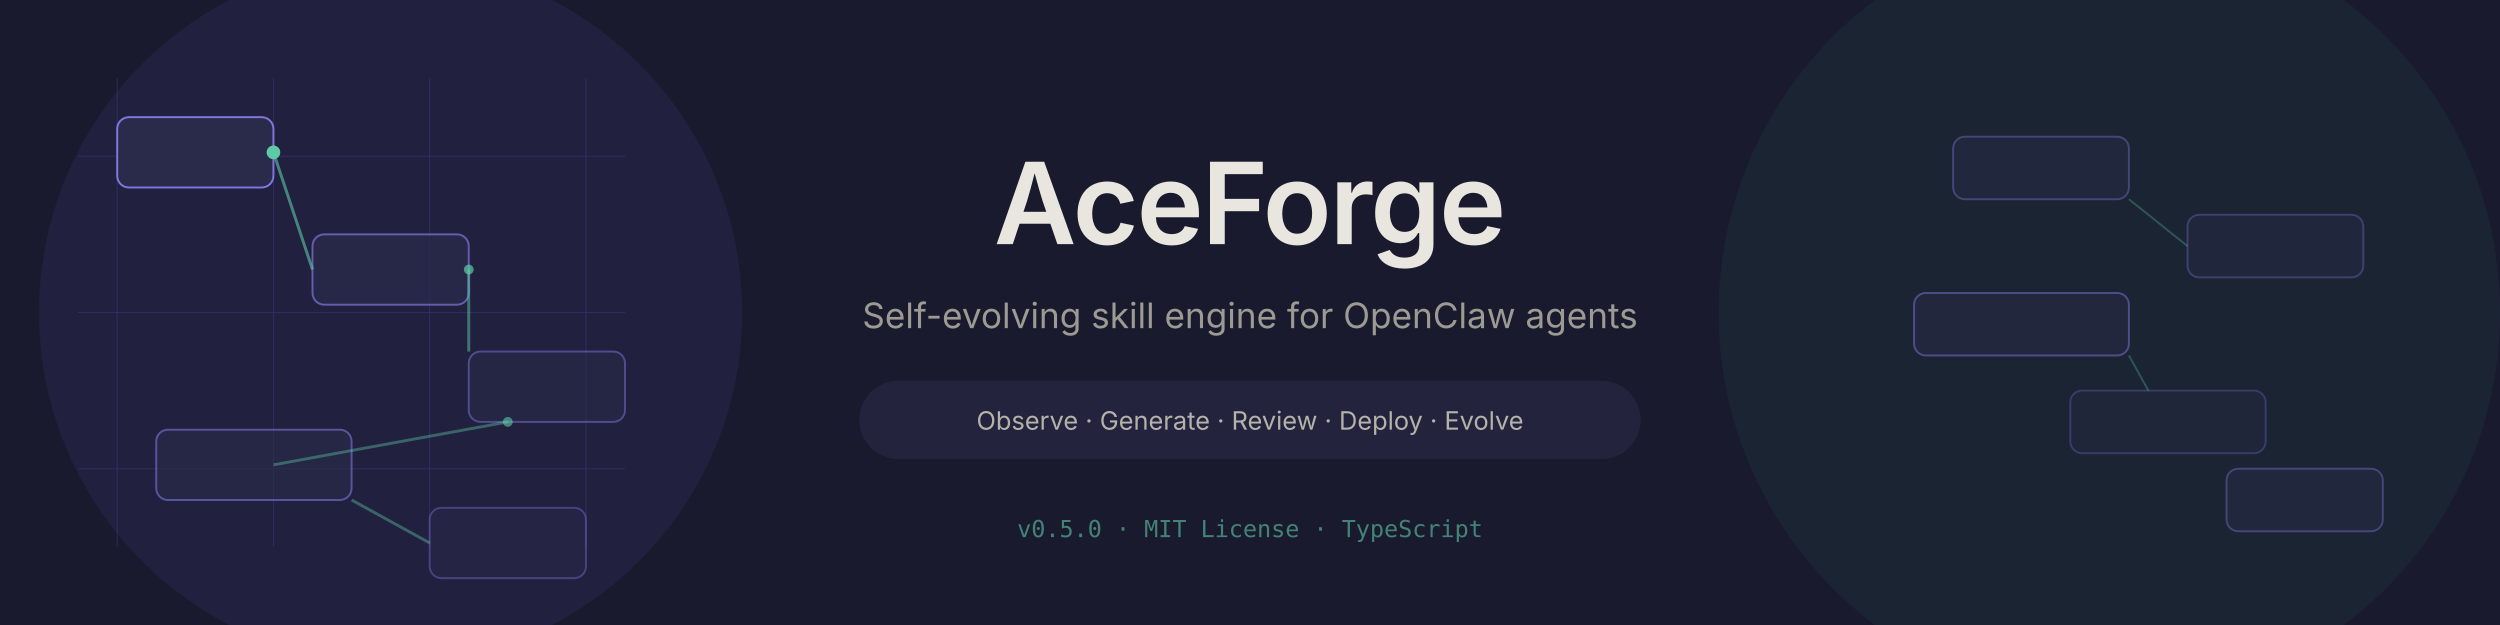
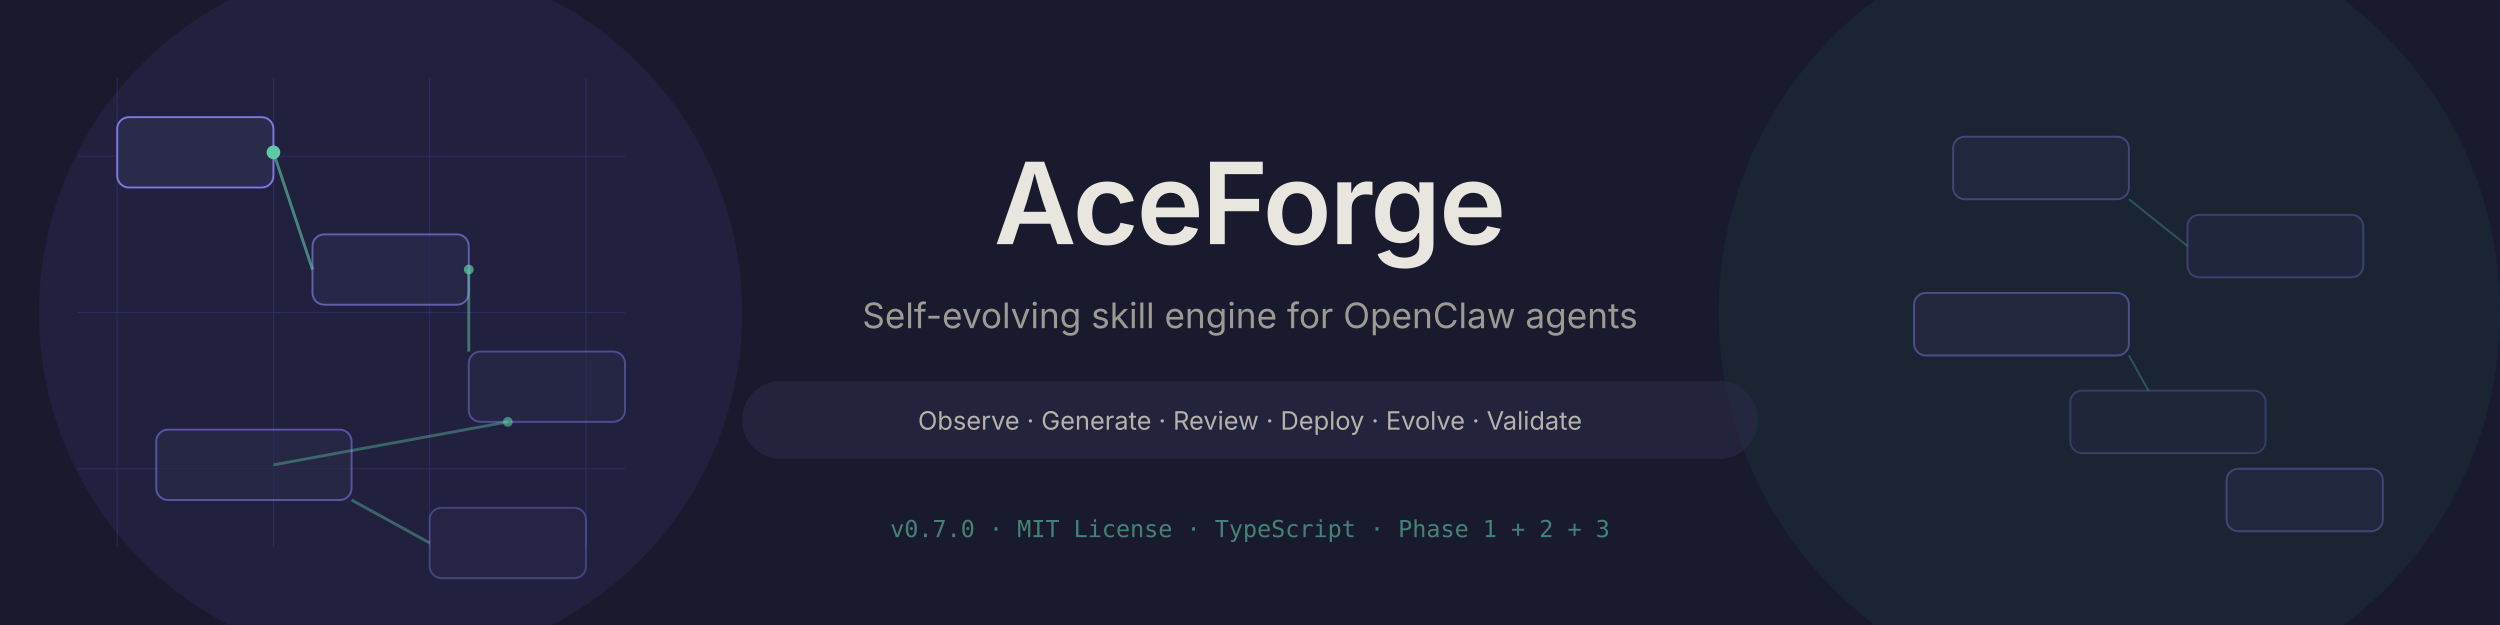
<svg xmlns="http://www.w3.org/2000/svg" width="1280" height="320" viewBox="0 0 1280 320">
  <rect width="1280" height="320" fill="#1a1a2e" />
  <circle cx="200" cy="160" r="180" fill="#534AB7" opacity="0.12" />
  <circle cx="1080" cy="160" r="200" fill="#1D9E75" opacity="0.08" />
  <g opacity="0.3">
    <line x1="60" y1="40" x2="60" y2="280" stroke="#534AB7" stroke-width="0.5" />
    <line x1="140" y1="40" x2="140" y2="280" stroke="#534AB7" stroke-width="0.5" />
    <line x1="220" y1="40" x2="220" y2="280" stroke="#534AB7" stroke-width="0.5" />
    <line x1="300" y1="40" x2="300" y2="280" stroke="#534AB7" stroke-width="0.5" />
    <line x1="40" y1="80" x2="320" y2="80" stroke="#534AB7" stroke-width="0.5" />
    <line x1="40" y1="160" x2="320" y2="160" stroke="#534AB7" stroke-width="0.5" />
    <line x1="40" y1="240" x2="320" y2="240" stroke="#534AB7" stroke-width="0.5" />
  </g>
  <g transform="translate(60,60)">
    <rect x="0" y="0" width="80" height="36" rx="6" fill="#2a2a4a" stroke="#7F77DD" stroke-width="1" />
    <rect x="100" y="60" width="80" height="36" rx="6" fill="#2a2a4a" stroke="#7F77DD" stroke-width="1" opacity="0.7" />
    <rect x="180" y="120" width="80" height="36" rx="6" fill="#2a2a4a" stroke="#7F77DD" stroke-width="1" opacity="0.5" />
    <rect x="20" y="160" width="100" height="36" rx="6" fill="#2a2a4a" stroke="#7F77DD" stroke-width="1" opacity="0.6" />
    <rect x="160" y="200" width="80" height="36" rx="6" fill="#2a2a4a" stroke="#7F77DD" stroke-width="1" opacity="0.4" />
    <path d="M80 18 L100 78" fill="none" stroke="#5DCAA5" stroke-width="1.5" opacity="0.6" />
    <path d="M180 78 L180 120" fill="none" stroke="#5DCAA5" stroke-width="1.5" opacity="0.5" />
    <path d="M200 156 L80 178" fill="none" stroke="#5DCAA5" stroke-width="1.5" opacity="0.4" />
    <path d="M120 196 L160 218" fill="none" stroke="#5DCAA5" stroke-width="1.5" opacity="0.4" />
    <circle cx="80" cy="18" r="3.5" fill="#5DCAA5" />
    <circle cx="180" cy="78" r="2.5" fill="#5DCAA5" opacity="0.7" />
    <circle cx="200" cy="156" r="2.5" fill="#5DCAA5" opacity="0.6" />
  </g>
  <g transform="translate(960,50)">
    <rect x="40" y="20" width="90" height="32" rx="6" fill="#2a2a4a" stroke="#7F77DD" stroke-width="1" opacity="0.4" />
    <rect x="160" y="60" width="90" height="32" rx="6" fill="#2a2a4a" stroke="#7F77DD" stroke-width="1" opacity="0.35" />
    <rect x="20" y="100" width="110" height="32" rx="6" fill="#2a2a4a" stroke="#7F77DD" stroke-width="1" opacity="0.5" />
    <rect x="100" y="150" width="100" height="32" rx="6" fill="#2a2a4a" stroke="#7F77DD" stroke-width="1" opacity="0.3" />
    <rect x="180" y="190" width="80" height="32" rx="6" fill="#2a2a4a" stroke="#7F77DD" stroke-width="1" opacity="0.4" />
    <path d="M130 52 L160 76" fill="none" stroke="#5DCAA5" stroke-width="1" opacity="0.3" />
    <path d="M130 132 L140 150" fill="none" stroke="#5DCAA5" stroke-width="1" opacity="0.3" />
  </g>
  <text x="640" y="125" text-anchor="middle" font-family="system-ui,-apple-system,BlinkMacSystemFont,Segoe UI,sans-serif" font-size="58" font-weight="600" fill="#e8e6df" letter-spacing="-1">AceForge</text>
  <text x="640" y="168" text-anchor="middle" font-family="system-ui,-apple-system,BlinkMacSystemFont,Segoe UI,sans-serif" font-size="18" font-weight="400" fill="#9c9a92">Self-evolving skill engine for OpenClaw agents</text>
-   <rect x="440" y="195" width="400" height="40" rx="20" fill="#2a2a4a" opacity="0.6" />
-   <text x="640" y="220" text-anchor="middle" font-family="system-ui,-apple-system,BlinkMacSystemFont,Segoe UI,sans-serif" font-size="13" font-weight="400" fill="#b4b2a9">Observe  ·  Generate  ·  Review  ·  Deploy  ·  Evolve</text>
-   <text x="640" y="275" text-anchor="middle" font-family="monospace" font-size="12" fill="#5DCAA5" opacity="0.6">v0.5.0  ·  MIT License  ·  TypeScript</text>
+   <rect x="380" y="195" width="520" height="40" rx="20" fill="#2a2a4a" opacity="0.6" />
+   <text x="640" y="220" text-anchor="middle" font-family="system-ui,-apple-system,BlinkMacSystemFont,Segoe UI,sans-serif" font-size="13" font-weight="400" fill="#b4b2a9">Observe  ·  Generate  ·  Review  ·  Deploy  ·  Evolve  ·  Validate</text>
+   <text x="640" y="275" text-anchor="middle" font-family="monospace" font-size="12" fill="#5DCAA5" opacity="0.6">v0.7.0  ·  MIT License  ·  TypeScript  ·  Phase 1 + 2 + 3</text>
</svg>
